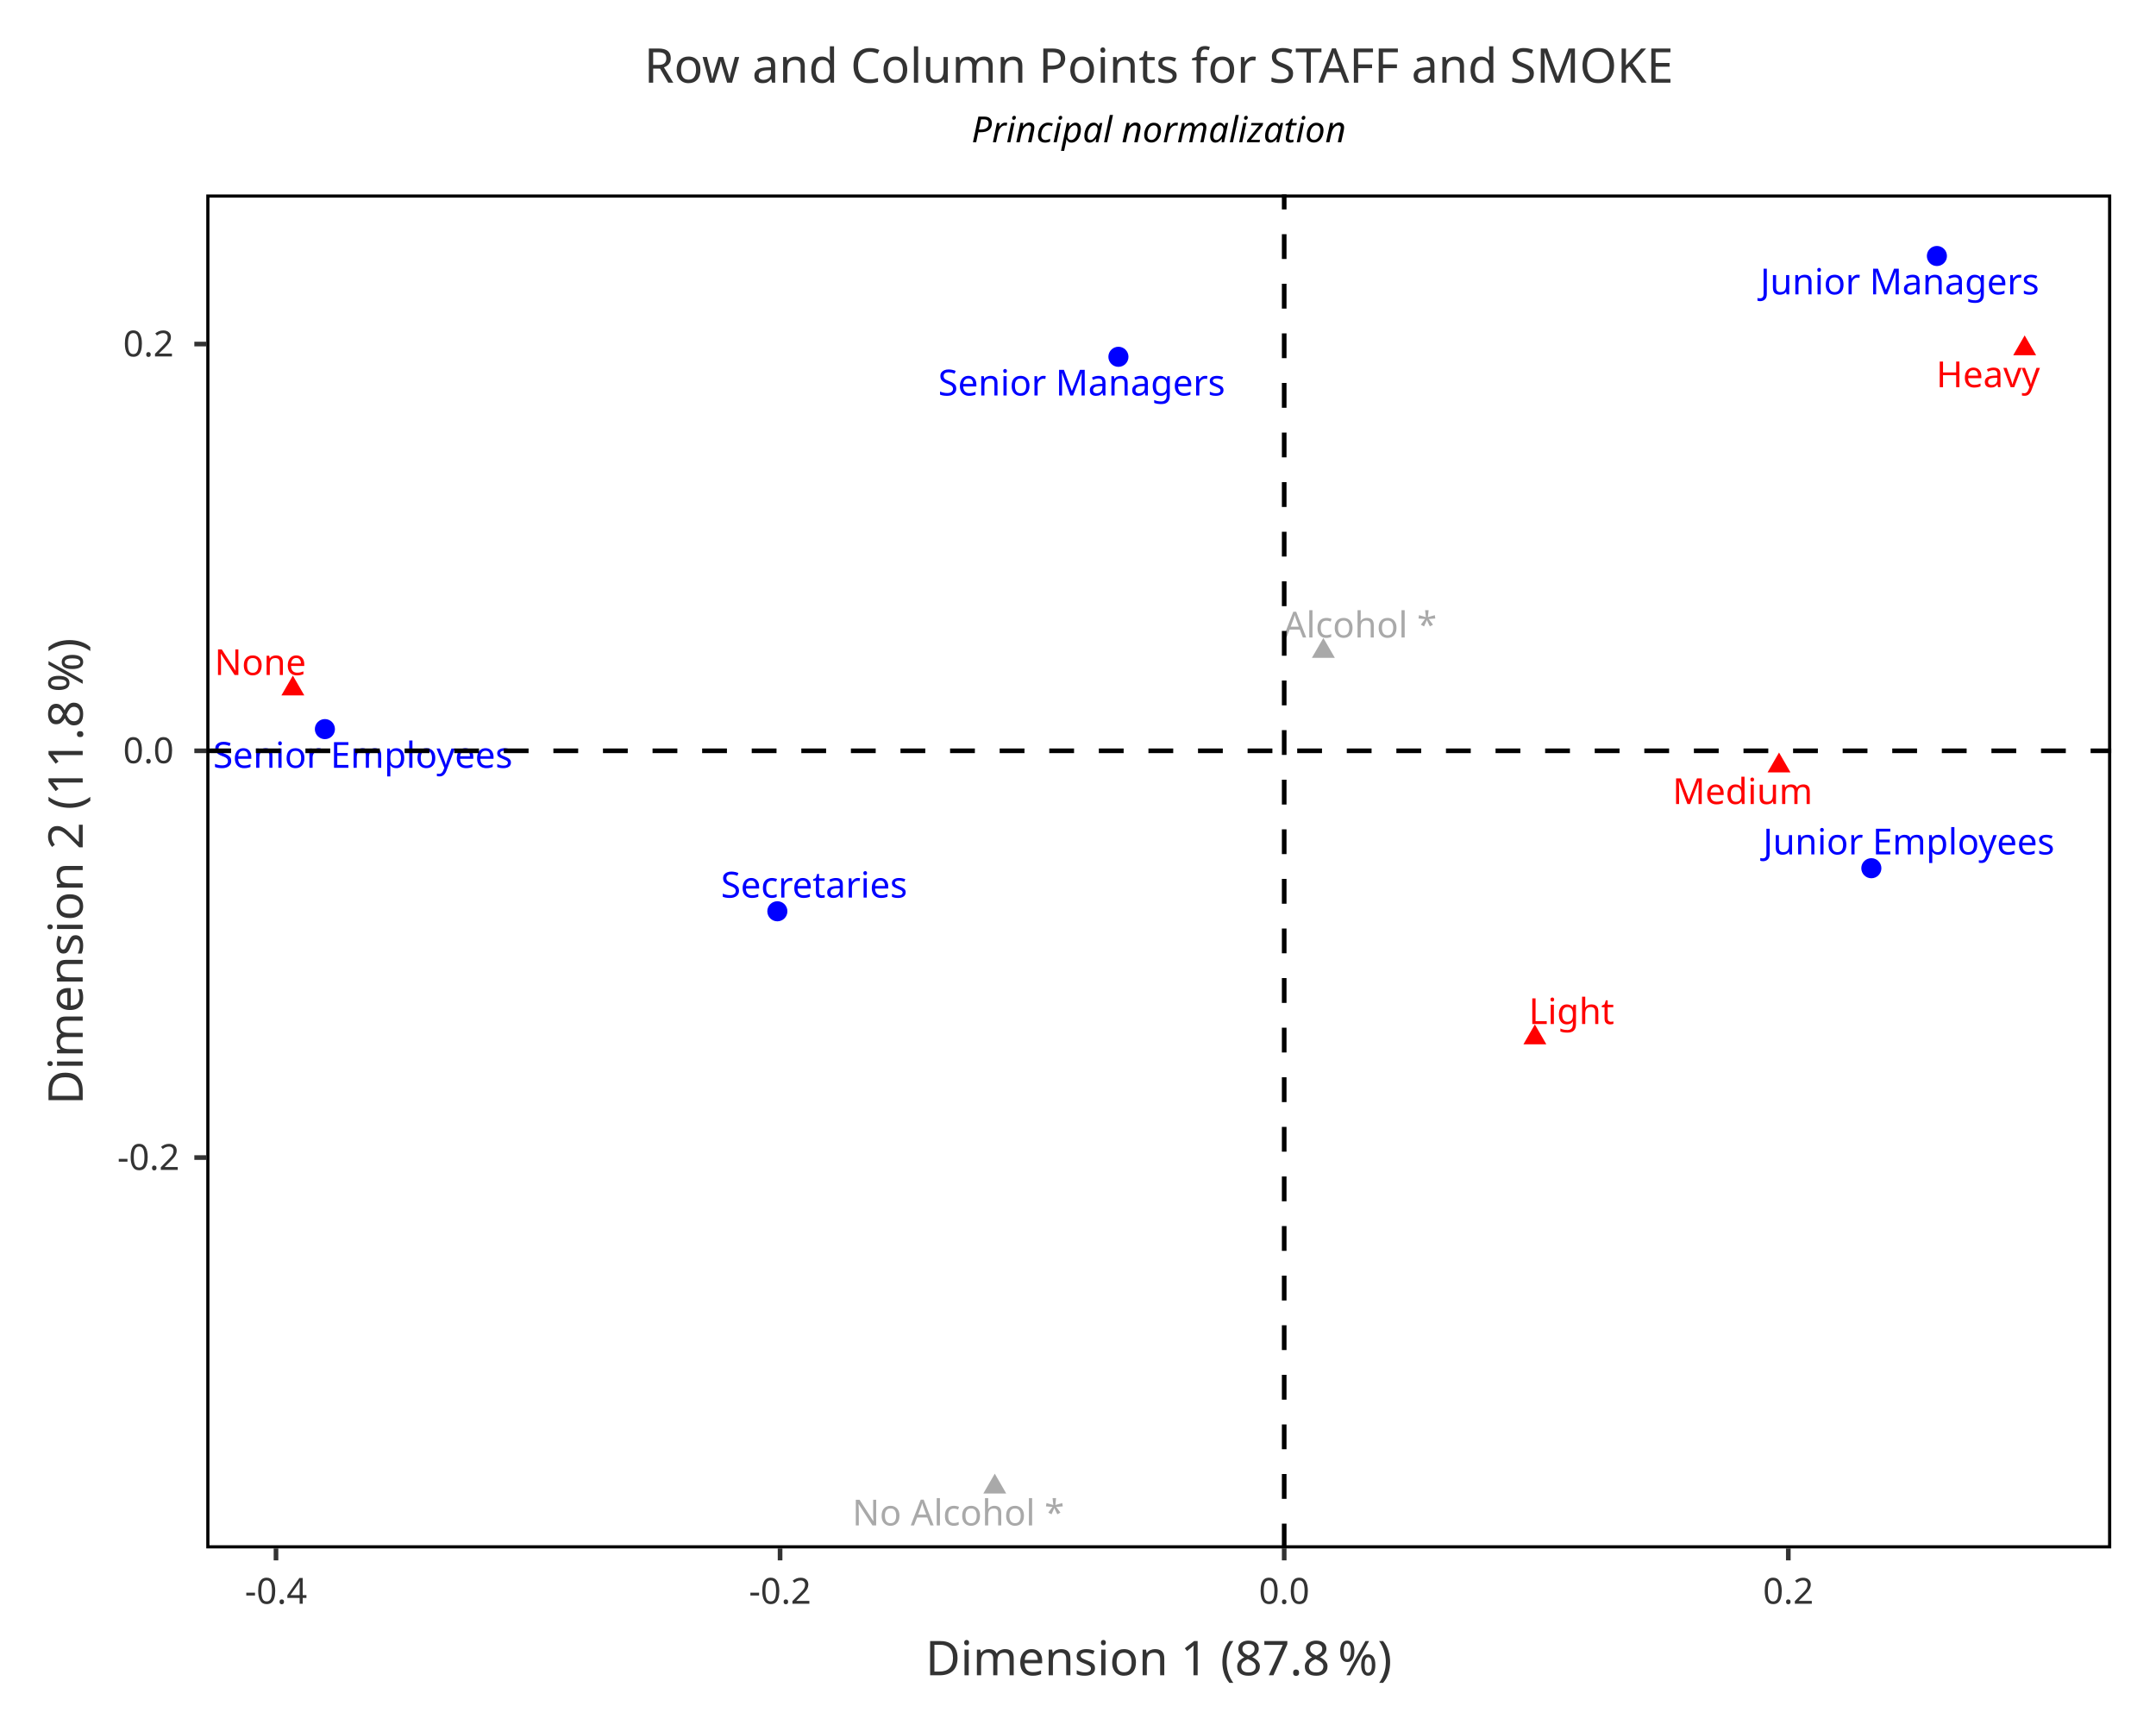
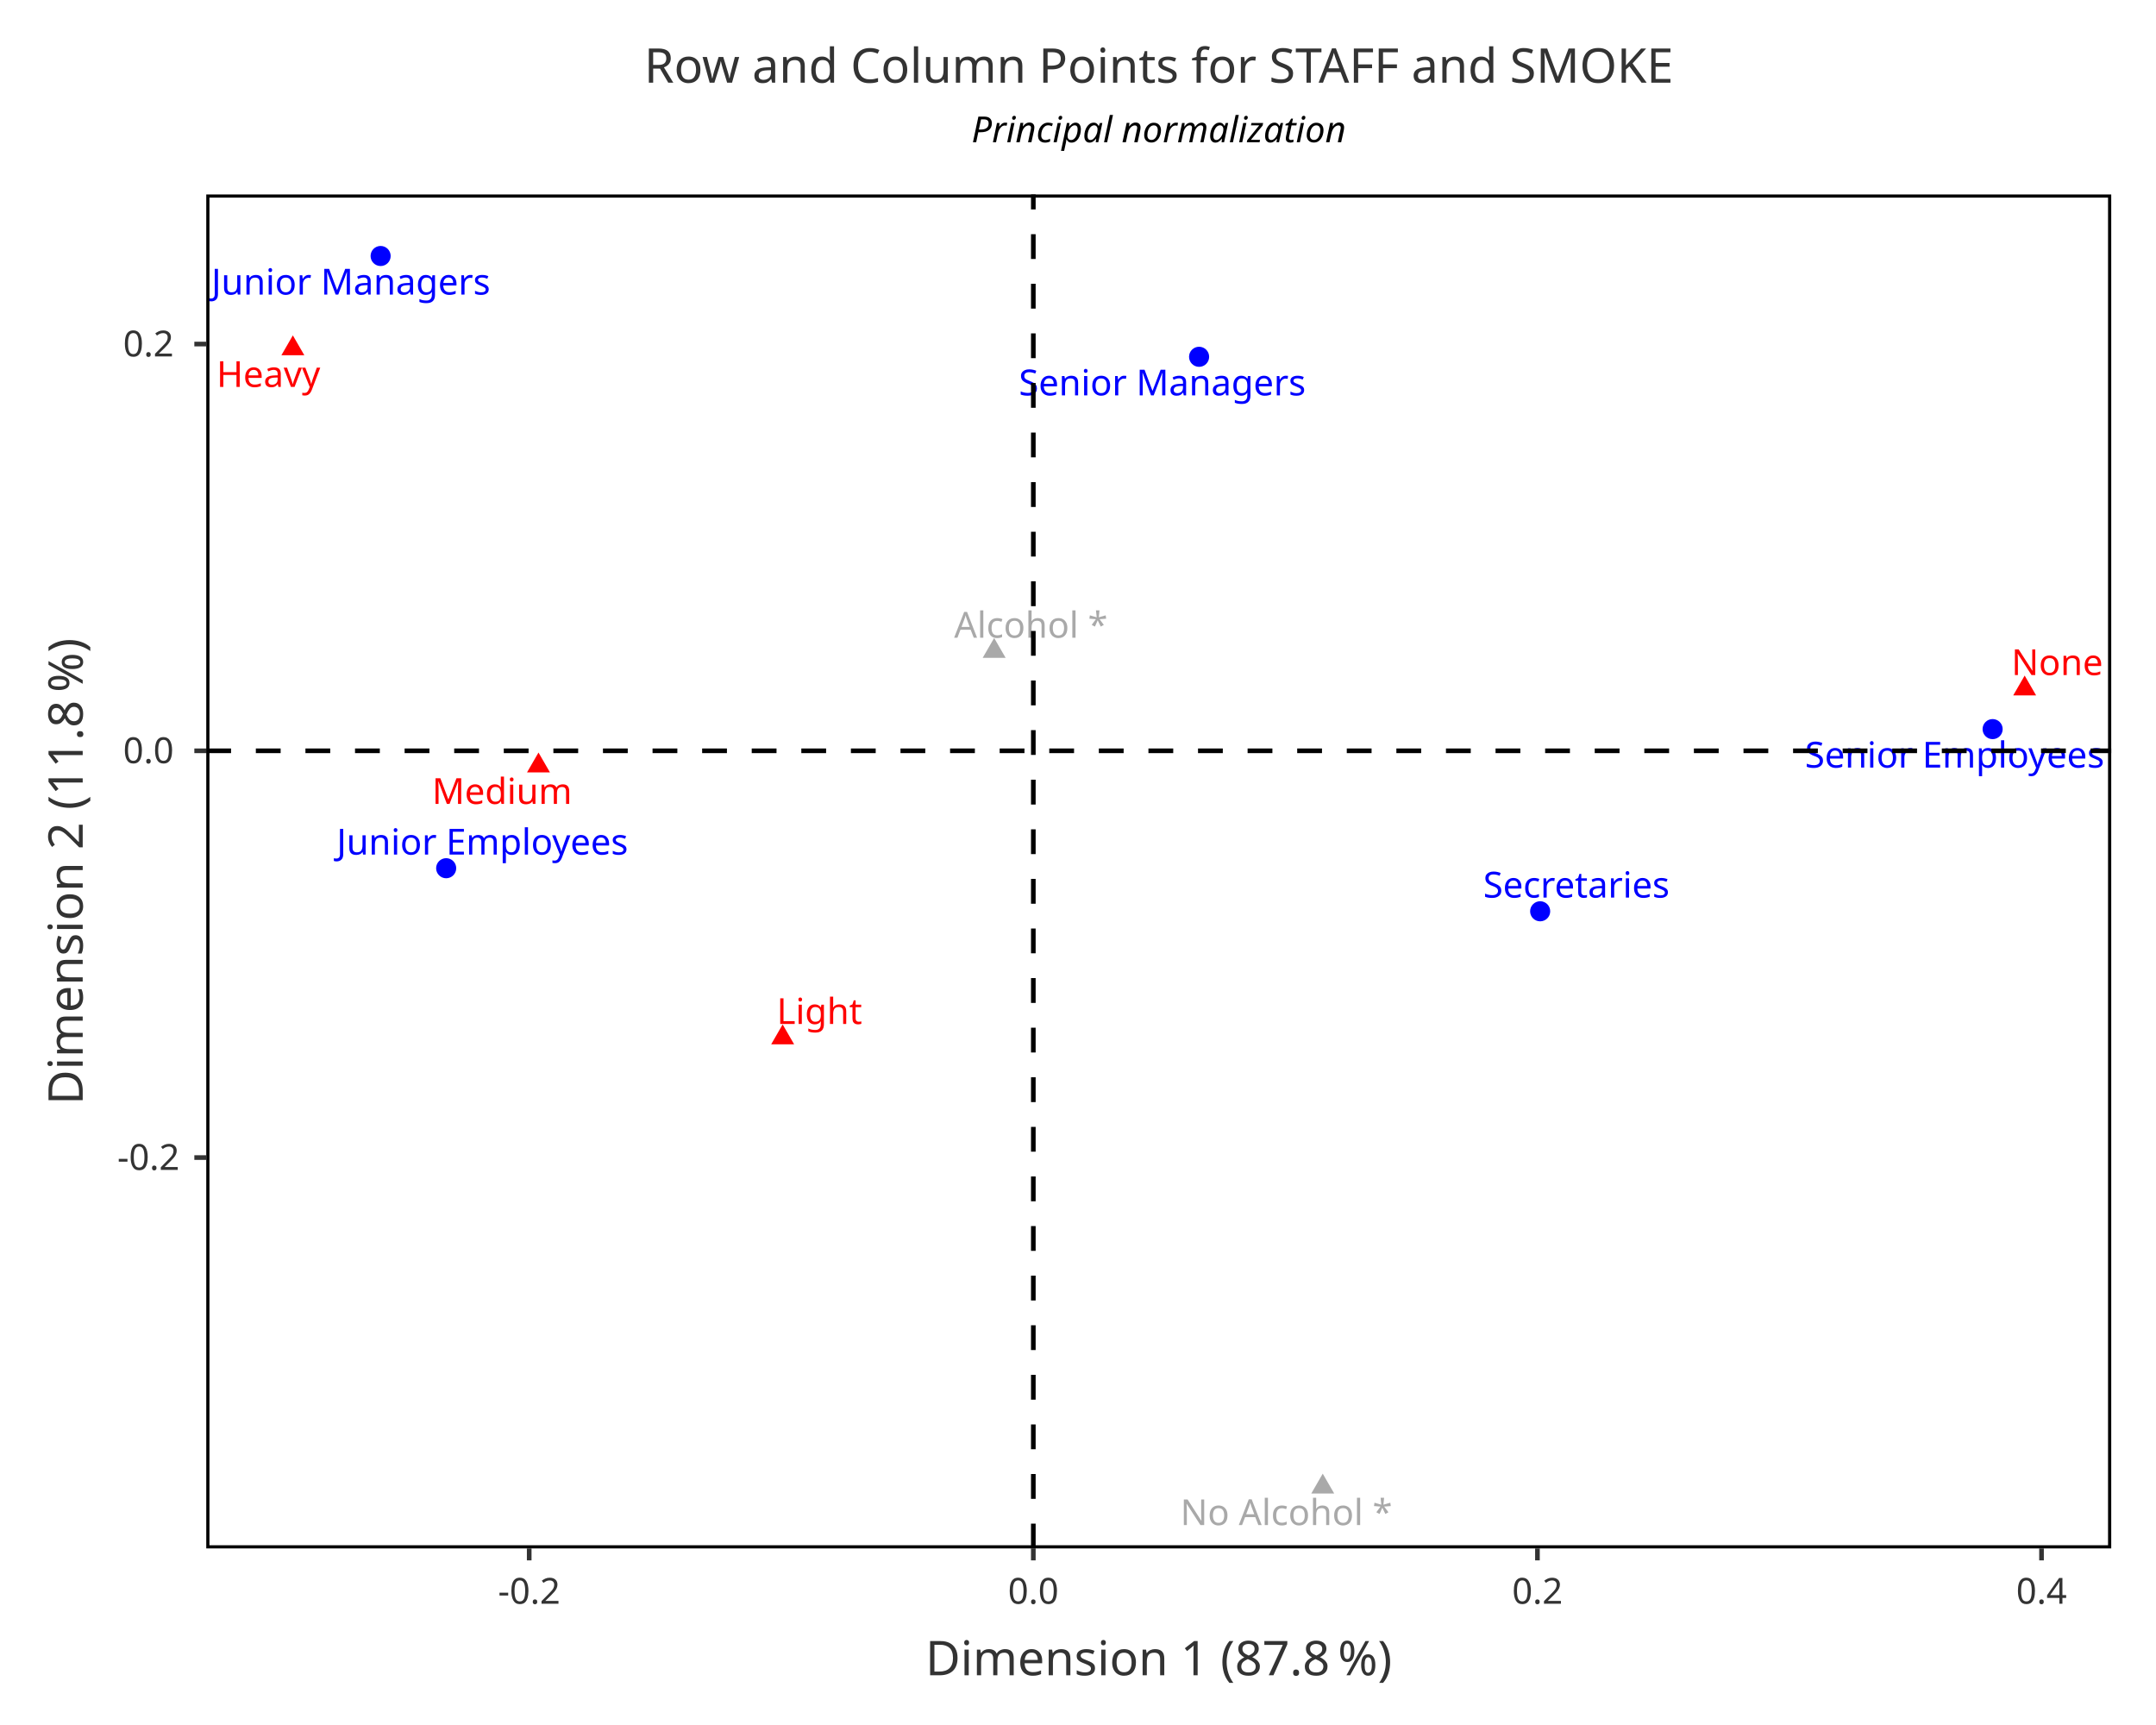
<svg xmlns="http://www.w3.org/2000/svg" class="svglite" data-engine-version="2.0" width="720.00pt" height="576.00pt" viewBox="0 0 720.00 576.00">
  <defs>
    <style type="text/css">
    .svglite line, .svglite polyline, .svglite polygon, .svglite path, .svglite rect, .svglite circle {
      fill: none;
      stroke: #000000;
      stroke-linecap: round;
      stroke-linejoin: round;
      stroke-miterlimit: 10.00;
    }
  </style>
  </defs>
  <rect width="100%" height="100%" style="stroke: none; fill: #FFFFFF;" />
  <defs>
    <clipPath id="cpMC4wMHw3MjAuMDB8MC4wMHw1NzYuMDA=">
      <rect x="0.00" y="0.00" width="720.00" height="576.00" />
    </clipPath>
  </defs>
  <g clip-path="url(#cpMC4wMHw3MjAuMDB8MC4wMHw1NzYuMDA=)">
    <rect x="0.00" y="0.00" width="720.00" height="576.00" style="stroke-width: 1.55; stroke: none;" />
  </g>
  <defs>
    <clipPath id="cpNjguODh8NzA1LjA2fDY0LjkzfDUxNy4wNA==">
      <rect x="68.88" y="64.93" width="636.17" height="452.11" />
    </clipPath>
  </defs>
  <g clip-path="url(#cpNjguODh8NzA1LjA2fDY0LjkzfDUxNy4wNA==)">
    <rect x="68.88" y="64.93" width="636.17" height="452.11" style="stroke-width: 1.55; stroke: none;" />
-     <circle cx="373.50" cy="119.14" r="2.84" style="stroke-width: 1.03; stroke: #0000FF; fill: #0000FF;" />
-     <circle cx="646.83" cy="85.48" r="2.84" style="stroke-width: 1.03; stroke: #0000FF; fill: #0000FF;" />
-     <circle cx="108.50" cy="243.46" r="2.84" style="stroke-width: 1.03; stroke: #0000FF; fill: #0000FF;" />
-     <circle cx="624.94" cy="289.91" r="2.84" style="stroke-width: 1.03; stroke: #0000FF; fill: #0000FF;" />
-     <circle cx="259.60" cy="304.29" r="2.84" style="stroke-width: 1.03; stroke: #0000FF; fill: #0000FF;" />
-     <polygon points="97.80,225.58 101.63,232.21 93.97,232.21 " style="stroke-width: 1.03; stroke: none; fill: #FF0000;" />
-     <polygon points="512.57,342.07 516.40,348.71 508.75,348.71 " style="stroke-width: 1.03; stroke: none; fill: #FF0000;" />
-     <polygon points="594.11,251.28 597.94,257.91 590.28,257.91 " style="stroke-width: 1.03; stroke: none; fill: #FF0000;" />
-     <polygon points="676.14,111.99 679.97,118.62 672.31,118.62 " style="stroke-width: 1.03; stroke: none; fill: #FF0000;" />
-     <polygon points="332.21,492.07 336.03,498.70 328.38,498.70 " style="stroke-width: 1.03; stroke: none; fill: #A9A9A9;" />
-     <polygon points="441.94,213.03 445.77,219.66 438.11,219.66 " style="stroke-width: 1.03; stroke: none; fill: #A9A9A9;" />
-     <text x="361.23" y="132.05" text-anchor="middle" style="font-size: 12.00px; fill: #0000FF; font-family: sans;" textLength="91.40px" lengthAdjust="spacingAndGlyphs">Senior Managers</text>
-     <text x="634.42" y="98.28" text-anchor="middle" style="font-size: 12.00px; fill: #0000FF; font-family: sans;" textLength="89.40px" lengthAdjust="spacingAndGlyphs">Junior Managers</text>
-     <text x="121.18" y="256.38" text-anchor="middle" style="font-size: 12.00px; fill: #0000FF; font-family: sans;" textLength="97.40px" lengthAdjust="spacingAndGlyphs">Senior Employees</text>
-     <text x="637.45" y="285.29" text-anchor="middle" style="font-size: 12.00px; fill: #0000FF; font-family: sans;" textLength="95.40px" lengthAdjust="spacingAndGlyphs">Junior Employees</text>
-     <text x="271.88" y="299.72" text-anchor="middle" style="font-size: 12.00px; fill: #0000FF; font-family: sans;" textLength="60.70px" lengthAdjust="spacingAndGlyphs">Secretaries</text>
-     <text x="86.93" y="225.40" text-anchor="middle" style="font-size: 12.00px; fill: #FF0000; font-family: sans;" textLength="28.69px" lengthAdjust="spacingAndGlyphs">None</text>
-     <text x="524.81" y="341.93" text-anchor="middle" style="font-size: 12.00px; fill: #FF0000; font-family: sans;" textLength="26.02px" lengthAdjust="spacingAndGlyphs">Light</text>
-     <text x="581.96" y="268.47" text-anchor="middle" style="font-size: 12.00px; fill: #FF0000; font-family: sans;" textLength="42.69px" lengthAdjust="spacingAndGlyphs">Medium</text>
-     <text x="663.93" y="129.29" text-anchor="middle" style="font-size: 12.00px; fill: #FF0000; font-family: sans;" textLength="34.03px" lengthAdjust="spacingAndGlyphs">Heavy</text>
-     <text x="320.04" y="509.36" text-anchor="middle" style="font-size: 12.00px; fill: #A9A9A9; font-family: sans;" textLength="66.05px" lengthAdjust="spacingAndGlyphs">No Alcohol *</text>
-     <text x="454.20" y="212.88" text-anchor="middle" style="font-size: 12.00px; fill: #A9A9A9; font-family: sans;" textLength="47.37px" lengthAdjust="spacingAndGlyphs">Alcohol *</text>
+     <circle cx="400.44" cy="119.14" r="2.84" style="stroke-width: 1.03; stroke: #0000FF; fill: #0000FF;" />
+     <circle cx="127.11" cy="85.48" r="2.84" style="stroke-width: 1.03; stroke: #0000FF; fill: #0000FF;" />
+     <circle cx="665.44" cy="243.46" r="2.84" style="stroke-width: 1.03; stroke: #0000FF; fill: #0000FF;" />
+     <circle cx="149.00" cy="289.91" r="2.84" style="stroke-width: 1.03; stroke: #0000FF; fill: #0000FF;" />
+     <circle cx="514.34" cy="304.29" r="2.84" style="stroke-width: 1.03; stroke: #0000FF; fill: #0000FF;" />
+     <polygon points="676.14,225.58 679.97,232.21 672.31,232.21 " style="stroke-width: 1.03; stroke: none; fill: #FF0000;" />
+     <polygon points="261.37,342.07 265.20,348.71 257.54,348.71 " style="stroke-width: 1.03; stroke: none; fill: #FF0000;" />
+     <polygon points="179.83,251.28 183.66,257.91 176.00,257.91 " style="stroke-width: 1.03; stroke: none; fill: #FF0000;" />
+     <polygon points="97.80,111.99 101.63,118.62 93.97,118.62 " style="stroke-width: 1.03; stroke: none; fill: #FF0000;" />
+     <polygon points="441.73,492.07 445.56,498.70 437.91,498.70 " style="stroke-width: 1.03; stroke: none; fill: #A9A9A9;" />
+     <polygon points="332.00,213.03 335.83,219.66 328.17,219.66 " style="stroke-width: 1.03; stroke: none; fill: #A9A9A9;" />
+     <text x="388.16" y="132.01" text-anchor="middle" style="font-size: 12.00px; fill: #0000FF; font-family: sans;" textLength="91.40px" lengthAdjust="spacingAndGlyphs">Senior Managers</text>
+     <text x="117.18" y="98.35" text-anchor="middle" style="font-size: 12.00px; fill: #0000FF; font-family: sans;" textLength="89.40px" lengthAdjust="spacingAndGlyphs">Junior Managers</text>
+     <text x="652.76" y="256.31" text-anchor="middle" style="font-size: 12.00px; fill: #0000FF; font-family: sans;" textLength="97.40px" lengthAdjust="spacingAndGlyphs">Senior Employees</text>
+     <text x="161.10" y="285.35" text-anchor="middle" style="font-size: 12.00px; fill: #0000FF; font-family: sans;" textLength="95.40px" lengthAdjust="spacingAndGlyphs">Junior Employees</text>
+     <text x="526.44" y="299.71" text-anchor="middle" style="font-size: 12.00px; fill: #0000FF; font-family: sans;" textLength="60.70px" lengthAdjust="spacingAndGlyphs">Secretaries</text>
+     <text x="687.01" y="225.41" text-anchor="middle" style="font-size: 12.00px; fill: #FF0000; font-family: sans;" textLength="28.69px" lengthAdjust="spacingAndGlyphs">None</text>
+     <text x="273.66" y="341.92" text-anchor="middle" style="font-size: 12.00px; fill: #FF0000; font-family: sans;" textLength="26.02px" lengthAdjust="spacingAndGlyphs">Light</text>
+     <text x="167.68" y="268.44" text-anchor="middle" style="font-size: 12.00px; fill: #FF0000; font-family: sans;" textLength="42.69px" lengthAdjust="spacingAndGlyphs">Medium</text>
+     <text x="89.64" y="129.20" text-anchor="middle" style="font-size: 12.00px; fill: #FF0000; font-family: sans;" textLength="34.03px" lengthAdjust="spacingAndGlyphs">Heavy</text>
+     <text x="429.58" y="509.25" text-anchor="middle" style="font-size: 12.00px; fill: #A9A9A9; font-family: sans;" textLength="66.05px" lengthAdjust="spacingAndGlyphs">No Alcohol *</text>
+     <text x="344.28" y="212.94" text-anchor="middle" style="font-size: 12.00px; fill: #A9A9A9; font-family: sans;" textLength="47.37px" lengthAdjust="spacingAndGlyphs">Alcohol *</text>
    <line x1="68.88" y1="250.70" x2="705.06" y2="250.70" style="stroke-width: 1.55; stroke-dasharray: 8.28,8.28; stroke-linecap: butt;" />
-     <line x1="428.86" y1="517.04" x2="428.86" y2="64.93" style="stroke-width: 1.55; stroke-dasharray: 8.28,8.28; stroke-linecap: butt;" />
+     <line x1="345.08" y1="517.04" x2="345.08" y2="64.93" style="stroke-width: 1.55; stroke-dasharray: 8.28,8.28; stroke-linecap: butt;" />
    <rect x="68.88" y="64.93" width="636.17" height="452.11" style="stroke-width: 2.13;" />
  </g>
  <g clip-path="url(#cpMC4wMHw3MjAuMDB8MC4wMHw1NzYuMDA=)">
    <polyline points="68.88,517.04 68.88,64.93 " style="stroke-width: 0.00; stroke: #333333; stroke-linecap: butt;" />
    <text x="49.58" y="390.64" text-anchor="middle" style="font-size: 12.00px; fill: #333333; font-family: sans;" textLength="20.68px" lengthAdjust="spacingAndGlyphs">-0.2</text>
    <text x="49.58" y="254.83" text-anchor="middle" style="font-size: 12.00px; fill: #333333; font-family: sans;" textLength="16.68px" lengthAdjust="spacingAndGlyphs">0.0</text>
    <text x="49.58" y="119.02" text-anchor="middle" style="font-size: 12.00px; fill: #333333; font-family: sans;" textLength="16.68px" lengthAdjust="spacingAndGlyphs">0.2</text>
    <polyline points="64.90,386.52 68.88,386.52 " style="stroke-width: 1.55; stroke: #333333; stroke-linecap: butt;" />
    <polyline points="64.90,250.70 68.88,250.70 " style="stroke-width: 1.55; stroke: #333333; stroke-linecap: butt;" />
    <polyline points="64.90,114.89 68.88,114.89 " style="stroke-width: 1.55; stroke: #333333; stroke-linecap: butt;" />
    <polyline points="68.88,517.04 705.06,517.04 " style="stroke-width: 0.00; stroke: #333333; stroke-linecap: butt;" />
-     <polyline points="92.17,521.03 92.17,517.04 " style="stroke-width: 1.55; stroke: #333333; stroke-linecap: butt;" />
-     <polyline points="260.51,521.03 260.51,517.04 " style="stroke-width: 1.55; stroke: #333333; stroke-linecap: butt;" />
-     <polyline points="428.86,521.03 428.86,517.04 " style="stroke-width: 1.55; stroke: #333333; stroke-linecap: butt;" />
-     <polyline points="597.21,521.03 597.21,517.04 " style="stroke-width: 1.55; stroke: #333333; stroke-linecap: butt;" />
-     <text x="92.17" y="535.51" text-anchor="middle" style="font-size: 12.00px; fill: #333333; font-family: sans;" textLength="20.68px" lengthAdjust="spacingAndGlyphs">-0.4</text>
-     <text x="260.51" y="535.51" text-anchor="middle" style="font-size: 12.00px; fill: #333333; font-family: sans;" textLength="20.68px" lengthAdjust="spacingAndGlyphs">-0.2</text>
-     <text x="428.86" y="535.51" text-anchor="middle" style="font-size: 12.00px; fill: #333333; font-family: sans;" textLength="16.68px" lengthAdjust="spacingAndGlyphs">0.0</text>
-     <text x="597.21" y="535.51" text-anchor="middle" style="font-size: 12.00px; fill: #333333; font-family: sans;" textLength="16.68px" lengthAdjust="spacingAndGlyphs">0.2</text>
+     <polyline points="176.73,521.03 176.73,517.04 " style="stroke-width: 1.55; stroke: #333333; stroke-linecap: butt;" />
+     <polyline points="345.08,521.03 345.08,517.04 " style="stroke-width: 1.55; stroke: #333333; stroke-linecap: butt;" />
+     <polyline points="513.43,521.03 513.43,517.04 " style="stroke-width: 1.55; stroke: #333333; stroke-linecap: butt;" />
+     <polyline points="681.77,521.03 681.77,517.04 " style="stroke-width: 1.55; stroke: #333333; stroke-linecap: butt;" />
+     <text x="176.73" y="535.51" text-anchor="middle" style="font-size: 12.00px; fill: #333333; font-family: sans;" textLength="20.68px" lengthAdjust="spacingAndGlyphs">-0.2</text>
+     <text x="345.08" y="535.51" text-anchor="middle" style="font-size: 12.00px; fill: #333333; font-family: sans;" textLength="16.68px" lengthAdjust="spacingAndGlyphs">0.0</text>
+     <text x="513.43" y="535.51" text-anchor="middle" style="font-size: 12.00px; fill: #333333; font-family: sans;" textLength="16.68px" lengthAdjust="spacingAndGlyphs">0.2</text>
+     <text x="681.77" y="535.51" text-anchor="middle" style="font-size: 12.00px; fill: #333333; font-family: sans;" textLength="16.68px" lengthAdjust="spacingAndGlyphs">0.4</text>
    <text x="386.97" y="559.40" text-anchor="middle" style="font-size: 16.00px; fill: #333333; font-family: sans;" textLength="152.62px" lengthAdjust="spacingAndGlyphs">Dimension 1 (87.8 %)</text>
    <text transform="translate(27.62,290.99) rotate(-90)" text-anchor="middle" style="font-size: 16.00px; fill: #333333; font-family: sans;" textLength="152.62px" lengthAdjust="spacingAndGlyphs">Dimension 2 (11.8 %)</text>
    <text x="386.97" y="47.50" text-anchor="middle" style="font-size: 12.00px; font-style: italic; font-family: sans;" textLength="120.73px" lengthAdjust="spacingAndGlyphs">Principal normalization</text>
    <text x="386.97" y="27.62" text-anchor="middle" style="font-size: 16.00px; fill: #333333; font-family: sans;" textLength="343.30px" lengthAdjust="spacingAndGlyphs">Row and Column Points for STAFF and SMOKE</text>
  </g>
</svg>
